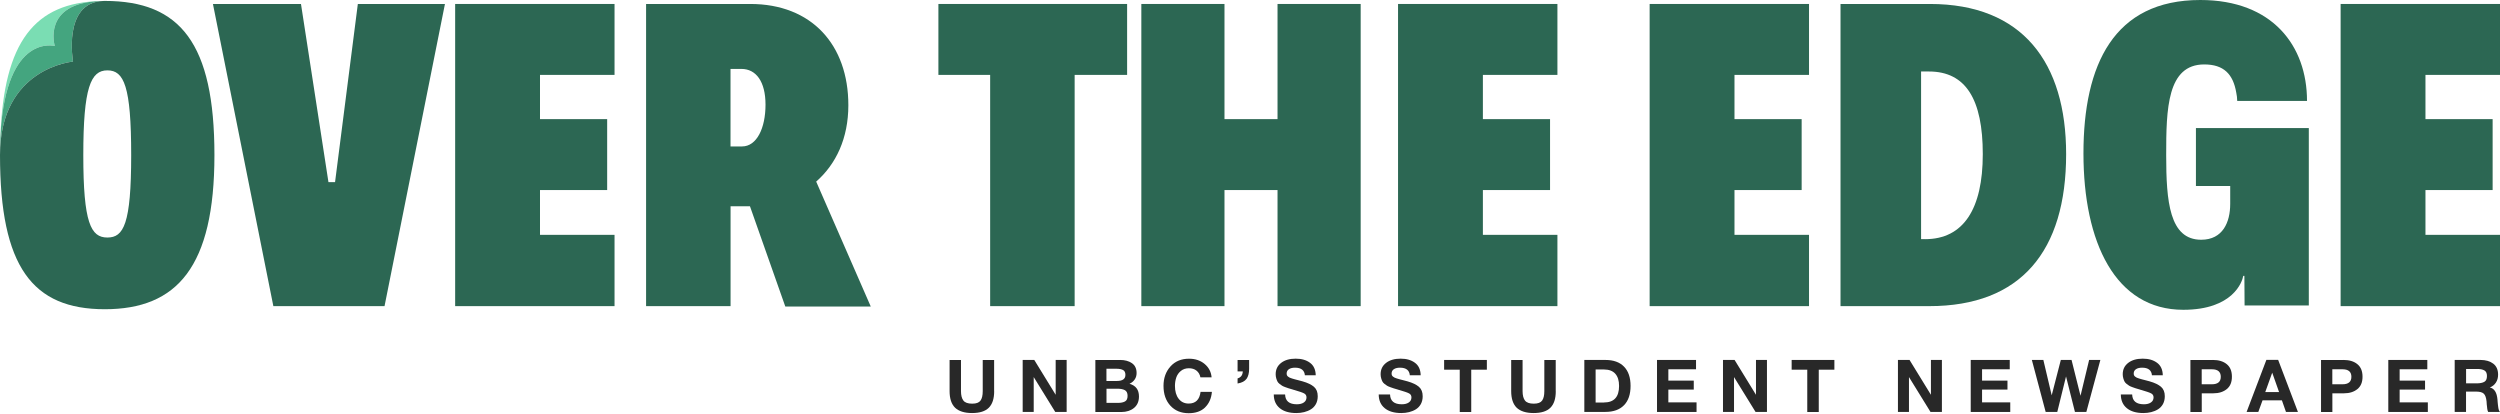
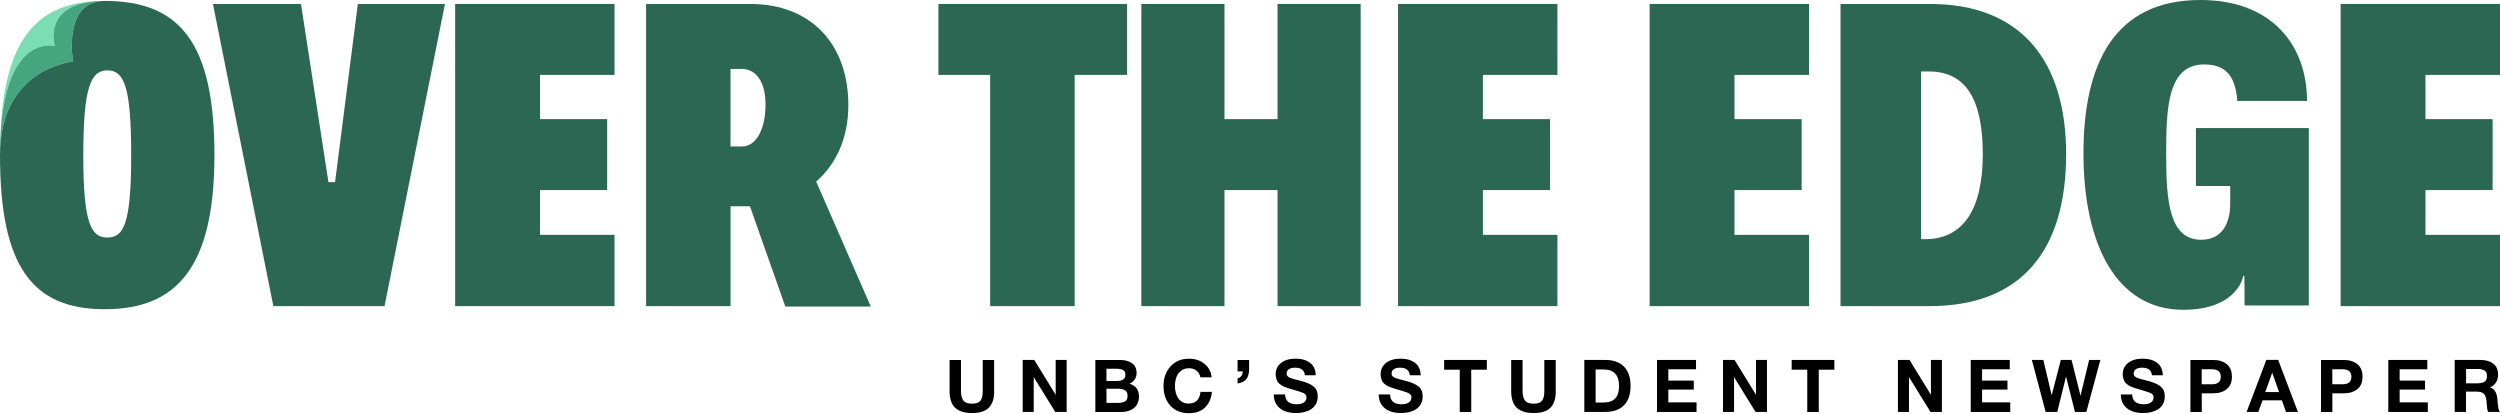
- <svg xmlns="http://www.w3.org/2000/svg" id="Layer_2" data-name="Layer 2" width="485" height="80.16" viewBox="0 0 485 80.16">
+ <svg xmlns="http://www.w3.org/2000/svg" id="Layer_2" data-name="Layer 2" width="485" height="80.16" viewBox="0 0 485 80.16" class="ote-logo">
  <g id="Logos">
    <path d="M10.63,8.93S1.03,6.29.07,26.62C.71,7.99,6.77.53,19.43.2c-11.36.4-8.8,8.73-8.8,8.73Z" fill="#7addb3" />
    <g>
-       <g>
-         <path d="M192.87,75.9c0,1.45-.35,2.51-1.04,3.2-.69.69-1.78,1.03-3.25,1.03s-2.59-.35-3.3-1.04c-.7-.69-1.06-1.76-1.06-3.21v-6.04h2.21v6.04c0,.82.16,1.43.47,1.83s.88.6,1.7.6,1.33-.2,1.62-.6.43-1.01.43-1.83v-6.04h2.21v6.07Z" fill="#282828" />
-         <path d="M198.4,69.83h2.25l4.15,6.76v-6.76h2.13v10.09h-2.21l-4.18-6.77v6.77h-2.14v-10.09Z" fill="#282828" />
-         <path d="M217.28,69.83c.94,0,1.72.21,2.32.63.6.42.9,1.06.9,1.91,0,.47-.12.89-.37,1.25-.25.36-.58.64-1.01.83,1.23.35,1.84,1.17,1.84,2.47,0,.95-.32,1.69-.96,2.22-.64.52-1.46.79-2.45.79h-5.05v-10.09h4.78ZM214.65,73.91h2.01c1.11,0,1.67-.39,1.67-1.18,0-.46-.15-.78-.45-.94s-.71-.25-1.22-.25h-2.01v2.37ZM214.65,78.16h2.23c.58,0,1.03-.09,1.37-.28.34-.19.5-.55.5-1.09s-.18-.91-.53-1.1-.84-.28-1.45-.28h-2.11v2.75Z" fill="#282828" />
-         <path d="M233.79,79.04c-.77.75-1.84,1.12-3.19,1.12-1.46,0-2.64-.48-3.54-1.45-.89-.97-1.34-2.25-1.34-3.85,0-1.51.45-2.77,1.35-3.77.9-1,2.1-1.5,3.61-1.5,1.2,0,2.21.34,3.02,1.02.81.68,1.26,1.55,1.35,2.59h-2.17c-.11-.56-.37-.99-.76-1.3-.39-.31-.89-.46-1.48-.46s-1.13.17-1.55.52c-.42.34-.72.77-.89,1.27-.17.5-.26,1.05-.26,1.64,0,1.04.24,1.87.72,2.49s1.13.93,1.94.93c1.35,0,2.12-.76,2.31-2.27h2.2c-.11,1.27-.56,2.27-1.33,3.02Z" fill="#282828" />
-         <path d="M241.83,73.49c-.34.47-.91.77-1.74.91v-.99c.64-.18.98-.63,1.01-1.36h-1.01v-2.21h2.24v1.73c0,.81-.17,1.46-.5,1.93Z" fill="#282828" />
-         <path d="M253.15,72.83c-.08-1-.72-1.5-1.91-1.5-.51,0-.91.1-1.2.3s-.43.48-.43.84c0,.12.02.23.06.33.04.09.11.18.21.26.1.08.21.15.31.2.1.05.26.11.46.17.2.06.39.12.55.16.17.05.4.11.7.18.3.08.57.15.79.21.99.28,1.73.64,2.22,1.06.49.43.73,1.03.73,1.83,0,.58-.12,1.08-.35,1.51-.24.43-.56.77-.96,1.02-.4.25-.84.43-1.32.55-.48.12-.99.18-1.52.18-1.37,0-2.44-.31-3.21-.94-.77-.63-1.16-1.51-1.17-2.66h2.2c.04,1.27.8,1.9,2.28,1.9.58,0,1.03-.12,1.37-.36.34-.24.5-.57.5-.98,0-.35-.15-.6-.46-.77s-.95-.38-1.93-.67c-.06,0-.1-.02-.13-.03-.03,0-.07-.02-.11-.04-.05-.01-.09-.03-.13-.04-.34-.09-.58-.16-.71-.21s-.34-.12-.63-.22c-.29-.1-.5-.2-.63-.28-.13-.09-.29-.2-.49-.35s-.33-.31-.42-.48-.16-.37-.23-.61c-.07-.24-.11-.5-.11-.79,0-.92.35-1.65,1.06-2.2.71-.55,1.65-.82,2.82-.82s2.06.27,2.78.8c.72.53,1.09,1.34,1.11,2.42h-2.1Z" fill="#282828" />
-         <path d="M273.51,72.83c-.08-1-.72-1.5-1.91-1.5-.51,0-.91.1-1.2.3s-.43.48-.43.84c0,.12.02.23.06.33.04.09.11.18.21.26.1.08.21.15.31.2.1.05.26.11.46.17.2.06.39.12.55.16.17.05.4.11.7.18.3.08.57.15.79.21.99.28,1.73.64,2.22,1.06.49.43.73,1.03.73,1.83,0,.58-.12,1.08-.35,1.51-.24.43-.56.77-.96,1.02s-.84.43-1.32.55c-.48.12-.99.18-1.52.18-1.37,0-2.44-.31-3.21-.94-.77-.63-1.16-1.51-1.17-2.66h2.2c.04,1.27.8,1.9,2.28,1.9.58,0,1.03-.12,1.37-.36.34-.24.5-.57.5-.98,0-.35-.15-.6-.46-.77s-.95-.38-1.93-.67c-.06,0-.1-.02-.13-.03-.03,0-.07-.02-.11-.04-.05-.01-.09-.03-.13-.04-.34-.09-.58-.16-.71-.21s-.34-.12-.63-.22c-.29-.1-.5-.2-.63-.28-.13-.09-.29-.2-.49-.35s-.33-.31-.42-.48-.16-.37-.23-.61c-.07-.24-.11-.5-.11-.79,0-.92.35-1.65,1.06-2.2.71-.55,1.65-.82,2.82-.82s2.06.27,2.78.8c.72.53,1.09,1.34,1.11,2.42h-2.1Z" fill="#282828" />
-         <path d="M288.45,71.72h-3.03v8.21h-2.23v-8.21h-3.03v-1.89h8.29v1.89Z" fill="#282828" />
-         <path d="M301.82,75.9c0,1.45-.35,2.51-1.04,3.2-.69.69-1.78,1.03-3.25,1.03s-2.59-.35-3.3-1.04c-.7-.69-1.06-1.76-1.06-3.21v-6.04h2.21v6.04c0,.82.16,1.43.47,1.83s.88.6,1.7.6,1.33-.2,1.62-.6.43-1.01.43-1.83v-6.04h2.21v6.07Z" fill="#282828" />
-         <path d="M307.36,69.83h4.08c1.57,0,2.78.43,3.62,1.3.85.87,1.27,2.12,1.27,3.74s-.42,2.87-1.27,3.74c-.85.87-2.05,1.3-3.62,1.3h-4.08v-10.09ZM311.17,78.08c1.96,0,2.93-1.07,2.93-3.2,0-1.03-.24-1.82-.73-2.37s-1.22-.83-2.2-.83h-1.62v6.41h1.62Z" fill="#282828" />
-         <path d="M329.03,71.64h-5.37v2.2h4.93v1.74h-4.93v2.48h5.47v1.86h-7.67v-10.09h7.57v1.81Z" fill="#282828" />
-         <path d="M334.26,69.83h2.25l4.15,6.76v-6.76h2.13v10.09h-2.21l-4.18-6.77v6.77h-2.14v-10.09Z" fill="#282828" />
-         <path d="M355.87,71.72h-3.03v8.21h-2.23v-8.21h-3.03v-1.89h8.29v1.89Z" fill="#282828" />
-         <path d="M368.2,69.83h2.25l4.15,6.76v-6.76h2.13v10.09h-2.21l-4.18-6.77v6.77h-2.14v-10.09Z" fill="#282828" />
-         <path d="M389.89,71.64h-5.37v2.2h4.93v1.74h-4.93v2.48h5.47v1.86h-7.67v-10.09h7.57v1.81Z" fill="#282828" />
-         <path d="M396.41,69.83l1.62,6.86,1.77-6.86h2.08l1.74,6.95,1.67-6.95h2.18l-2.72,10.09h-2.21l-1.73-6.89-1.7,6.89h-2.25l-2.68-10.09h2.23Z" fill="#282828" />
-         <path d="M417.48,72.83c-.08-1-.72-1.5-1.91-1.5-.51,0-.91.1-1.2.3s-.43.48-.43.84c0,.12.02.23.06.33.04.09.11.18.21.26.1.08.21.15.31.2.1.05.26.11.46.17.2.06.39.12.55.16.17.05.4.11.7.18.3.08.57.15.79.21.99.28,1.73.64,2.22,1.06.49.43.73,1.03.73,1.83,0,.58-.12,1.08-.35,1.51-.24.43-.56.77-.96,1.02-.4.25-.84.43-1.32.55-.48.12-.99.18-1.52.18-1.37,0-2.44-.31-3.21-.94-.77-.63-1.16-1.51-1.17-2.66h2.2c.04,1.27.8,1.9,2.28,1.9.58,0,1.03-.12,1.37-.36.34-.24.5-.57.5-.98,0-.35-.15-.6-.46-.77s-.95-.38-1.93-.67c-.06,0-.1-.02-.13-.03-.03,0-.07-.02-.11-.04-.05-.01-.09-.03-.13-.04-.34-.09-.58-.16-.71-.21s-.34-.12-.63-.22c-.29-.1-.5-.2-.63-.28-.13-.09-.29-.2-.49-.35s-.33-.31-.42-.48-.16-.37-.23-.61c-.07-.24-.11-.5-.11-.79,0-.92.35-1.65,1.06-2.2.71-.55,1.65-.82,2.82-.82s2.06.27,2.78.8c.72.53,1.09,1.34,1.11,2.42h-2.1Z" fill="#282828" />
-         <path d="M429.29,69.83c1.13,0,2.03.27,2.7.82.67.54,1,1.35,1,2.43s-.33,1.86-.99,2.4c-.66.54-1.53.82-2.59.82h-2.27v3.63h-2.2v-10.09h4.35ZM427.13,74.55h1.97c1.15,0,1.73-.48,1.73-1.45s-.57-1.46-1.72-1.46h-1.98v2.91Z" fill="#282828" />
-         <path d="M445.8,79.92h-2.32l-.79-2.25h-3.76l-.82,2.25h-2.27l3.84-10.11h2.28l3.84,10.11ZM440.81,72.3l-1.35,3.76h2.68l-1.33-3.76Z" fill="#282828" />
-         <path d="M454.63,69.83c1.13,0,2.03.27,2.7.82.67.54,1,1.35,1,2.43s-.33,1.86-.99,2.4c-.66.54-1.53.82-2.59.82h-2.27v3.63h-2.2v-10.09h4.35ZM452.47,74.55h1.97c1.15,0,1.73-.48,1.73-1.45s-.57-1.46-1.72-1.46h-1.98v2.91Z" fill="#282828" />
-         <path d="M470.9,71.64h-5.37v2.2h4.93v1.74h-4.93v2.48h5.47v1.86h-7.67v-10.09h7.57v1.81Z" fill="#282828" />
-         <path d="M481.23,69.83c1,0,1.82.24,2.45.71s.95,1.19.95,2.15c0,.59-.14,1.1-.43,1.54s-.68.75-1.18.94c.87.18,1.37.96,1.49,2.35,0,.05,0,.19.03.44.02.25.04.44.06.59.02.15.04.32.07.53s.07.38.13.52.12.25.2.31h-2.3c-.08-.15-.13-.34-.17-.57-.04-.23-.07-.53-.1-.89-.03-.36-.04-.56-.04-.6-.08-.71-.25-1.2-.53-1.47-.28-.27-.77-.41-1.48-.41h-1.97v3.95h-2.2v-10.09h5.02ZM478.41,74.37h2.1c.61,0,1.09-.1,1.44-.29.35-.19.52-.57.52-1.14,0-.53-.17-.89-.5-1.08-.34-.19-.79-.28-1.35-.28h-2.2v2.79Z" fill="#282828" />
+       <g class="logo-text">
+         <path d="M192.87,75.9c0,1.45-.35,2.51-1.04,3.2-.69.69-1.78,1.03-3.25,1.03s-2.59-.35-3.3-1.04c-.7-.69-1.06-1.76-1.06-3.21v-6.04h2.21v6.04c0,.82.16,1.43.47,1.83s.88.6,1.7.6,1.33-.2,1.62-.6.43-1.01.43-1.83v-6.04h2.21v6.07Z" fill="currentColor" />
+         <path d="M198.4,69.83h2.25l4.15,6.76v-6.76h2.13v10.09h-2.21l-4.18-6.77v6.77h-2.14v-10.09Z" fill="currentColor" />
+         <path d="M217.28,69.83c.94,0,1.72.21,2.32.63.6.42.9,1.06.9,1.91,0,.47-.12.89-.37,1.25-.25.36-.58.64-1.01.83,1.23.35,1.84,1.17,1.84,2.47,0,.95-.32,1.69-.96,2.22-.64.52-1.46.79-2.45.79h-5.05v-10.09h4.78ZM214.65,73.91h2.01c1.11,0,1.67-.39,1.67-1.18,0-.46-.15-.78-.45-.94s-.71-.25-1.22-.25h-2.01v2.37ZM214.65,78.16h2.23c.58,0,1.03-.09,1.37-.28.34-.19.5-.55.5-1.09s-.18-.91-.53-1.1-.84-.28-1.45-.28h-2.11v2.75Z" fill="currentColor" />
+         <path d="M233.79,79.04c-.77.75-1.84,1.12-3.19,1.12-1.46,0-2.64-.48-3.54-1.45-.89-.97-1.34-2.25-1.34-3.85,0-1.51.45-2.77,1.35-3.77.9-1,2.1-1.5,3.61-1.5,1.2,0,2.21.34,3.02,1.02.81.68,1.26,1.55,1.35,2.59h-2.17c-.11-.56-.37-.99-.76-1.3-.39-.31-.89-.46-1.48-.46s-1.13.17-1.55.52c-.42.34-.72.77-.89,1.27-.17.5-.26,1.05-.26,1.64,0,1.04.24,1.87.72,2.49s1.13.93,1.94.93c1.35,0,2.12-.76,2.31-2.27h2.2c-.11,1.27-.56,2.27-1.33,3.02Z" fill="currentColor" />
+         <path d="M241.83,73.49c-.34.47-.91.77-1.74.91v-.99c.64-.18.98-.63,1.01-1.36h-1.01v-2.21h2.24v1.73c0,.81-.17,1.46-.5,1.93Z" fill="currentColor" />
+         <path d="M253.15,72.83c-.08-1-.72-1.5-1.91-1.5-.51,0-.91.1-1.2.3s-.43.48-.43.84c0,.12.02.23.06.33.04.09.11.18.21.26.1.08.21.15.31.2.1.05.26.11.46.17.2.06.39.12.55.16.17.05.4.11.7.18.3.08.57.15.79.21.99.28,1.73.64,2.22,1.06.49.43.73,1.03.73,1.83,0,.58-.12,1.08-.35,1.51-.24.43-.56.77-.96,1.02-.4.25-.84.43-1.32.55-.48.12-.99.18-1.52.18-1.37,0-2.44-.31-3.21-.94-.77-.63-1.16-1.51-1.17-2.66h2.2c.04,1.27.8,1.9,2.28,1.9.58,0,1.03-.12,1.37-.36.34-.24.5-.57.5-.98,0-.35-.15-.6-.46-.77s-.95-.38-1.93-.67c-.06,0-.1-.02-.13-.03-.03,0-.07-.02-.11-.04-.05-.01-.09-.03-.13-.04-.34-.09-.58-.16-.71-.21s-.34-.12-.63-.22c-.29-.1-.5-.2-.63-.28-.13-.09-.29-.2-.49-.35s-.33-.31-.42-.48-.16-.37-.23-.61c-.07-.24-.11-.5-.11-.79,0-.92.35-1.65,1.06-2.2.71-.55,1.65-.82,2.82-.82s2.06.27,2.78.8c.72.53,1.09,1.34,1.11,2.42h-2.1Z" fill="currentColor" />
+         <path d="M273.51,72.83c-.08-1-.72-1.5-1.91-1.5-.51,0-.91.1-1.2.3s-.43.48-.43.84c0,.12.02.23.06.33.04.09.11.18.21.26.1.08.21.15.31.2.1.05.26.11.46.17.2.06.39.12.55.16.17.05.4.11.7.18.3.08.57.15.79.21.99.28,1.73.64,2.22,1.06.49.43.73,1.03.73,1.83,0,.58-.12,1.08-.35,1.51-.24.43-.56.77-.96,1.02s-.84.43-1.32.55c-.48.12-.99.18-1.52.18-1.37,0-2.44-.31-3.21-.94-.77-.63-1.16-1.51-1.17-2.66h2.2c.04,1.27.8,1.9,2.28,1.9.58,0,1.03-.12,1.37-.36.34-.24.5-.57.5-.98,0-.35-.15-.6-.46-.77s-.95-.38-1.93-.67c-.06,0-.1-.02-.13-.03-.03,0-.07-.02-.11-.04-.05-.01-.09-.03-.13-.04-.34-.09-.58-.16-.71-.21s-.34-.12-.63-.22c-.29-.1-.5-.2-.63-.28-.13-.09-.29-.2-.49-.35s-.33-.31-.42-.48-.16-.37-.23-.61c-.07-.24-.11-.5-.11-.79,0-.92.35-1.65,1.06-2.2.71-.55,1.65-.82,2.82-.82s2.06.27,2.78.8c.72.53,1.09,1.34,1.11,2.42h-2.1Z" fill="currentColor" />
+         <path d="M288.45,71.72h-3.03v8.21h-2.23v-8.21h-3.03v-1.89h8.29v1.89Z" fill="currentColor" />
+         <path d="M301.82,75.9c0,1.45-.35,2.51-1.04,3.2-.69.69-1.78,1.03-3.25,1.03s-2.59-.35-3.3-1.04c-.7-.69-1.06-1.76-1.06-3.21v-6.04h2.21v6.04c0,.82.16,1.43.47,1.83s.88.6,1.7.6,1.33-.2,1.62-.6.43-1.01.43-1.83v-6.04h2.21v6.07Z" fill="currentColor" />
+         <path d="M307.36,69.83h4.08c1.57,0,2.78.43,3.62,1.3.85.87,1.27,2.12,1.27,3.74s-.42,2.87-1.27,3.74c-.85.87-2.05,1.3-3.62,1.3h-4.08v-10.09ZM311.17,78.08c1.96,0,2.93-1.07,2.93-3.2,0-1.03-.24-1.82-.73-2.37s-1.22-.83-2.2-.83h-1.62v6.41h1.62Z" fill="currentColor" />
+         <path d="M329.03,71.64h-5.37v2.2h4.93v1.74h-4.93v2.48h5.47v1.86h-7.67v-10.09h7.57v1.81Z" fill="currentColor" />
+         <path d="M334.26,69.83h2.25l4.15,6.76v-6.76h2.13v10.09h-2.21l-4.18-6.77v6.77h-2.14v-10.09Z" fill="currentColor" />
+         <path d="M355.87,71.72h-3.03v8.21h-2.23v-8.21h-3.03v-1.89h8.29v1.89Z" fill="currentColor" />
+         <path d="M368.2,69.83h2.25l4.15,6.76v-6.76h2.13v10.09h-2.21l-4.18-6.77v6.77h-2.14v-10.09Z" fill="currentColor" />
+         <path d="M389.89,71.64h-5.37v2.2h4.93v1.74h-4.93v2.48h5.47v1.86h-7.67v-10.09h7.57v1.81Z" fill="currentColor" />
+         <path d="M396.41,69.83l1.62,6.86,1.77-6.86h2.08l1.74,6.95,1.67-6.95h2.18l-2.72,10.09h-2.21l-1.73-6.89-1.7,6.89h-2.25l-2.68-10.09h2.23Z" fill="currentColor" />
+         <path d="M417.48,72.83c-.08-1-.72-1.5-1.91-1.5-.51,0-.91.1-1.2.3s-.43.48-.43.84c0,.12.02.23.06.33.04.09.11.18.21.26.1.08.21.15.31.2.1.05.26.11.46.17.2.06.39.12.55.16.17.05.4.11.7.18.3.08.57.15.79.21.99.28,1.73.64,2.22,1.06.49.43.73,1.03.73,1.83,0,.58-.12,1.08-.35,1.51-.24.43-.56.77-.96,1.02-.4.25-.84.43-1.32.55-.48.12-.99.18-1.52.18-1.37,0-2.44-.31-3.21-.94-.77-.63-1.16-1.51-1.17-2.66h2.2c.04,1.27.8,1.9,2.28,1.9.58,0,1.03-.12,1.37-.36.34-.24.5-.57.5-.98,0-.35-.15-.6-.46-.77s-.95-.38-1.93-.67c-.06,0-.1-.02-.13-.03-.03,0-.07-.02-.11-.04-.05-.01-.09-.03-.13-.04-.34-.09-.58-.16-.71-.21s-.34-.12-.63-.22c-.29-.1-.5-.2-.63-.28-.13-.09-.29-.2-.49-.35s-.33-.31-.42-.48-.16-.37-.23-.61c-.07-.24-.11-.5-.11-.79,0-.92.35-1.65,1.06-2.2.71-.55,1.65-.82,2.82-.82s2.06.27,2.78.8c.72.53,1.09,1.34,1.11,2.42h-2.1Z" fill="currentColor" />
+         <path d="M429.29,69.83c1.13,0,2.03.27,2.7.82.67.54,1,1.35,1,2.43s-.33,1.86-.99,2.4c-.66.54-1.53.82-2.59.82h-2.27v3.63h-2.2v-10.09h4.35ZM427.13,74.55h1.97c1.15,0,1.73-.48,1.73-1.45s-.57-1.46-1.72-1.46h-1.98v2.91Z" fill="currentColor" />
+         <path d="M445.8,79.92h-2.32l-.79-2.25h-3.76l-.82,2.25h-2.27l3.84-10.11h2.28l3.84,10.11ZM440.81,72.3l-1.35,3.76h2.68l-1.33-3.76Z" fill="currentColor" />
+         <path d="M454.63,69.83c1.13,0,2.03.27,2.7.82.67.54,1,1.35,1,2.43s-.33,1.86-.99,2.4c-.66.54-1.53.82-2.59.82h-2.27v3.63h-2.2v-10.09h4.35ZM452.47,74.55h1.97c1.15,0,1.73-.48,1.73-1.45s-.57-1.46-1.72-1.46h-1.98v2.91Z" fill="currentColor" />
+         <path d="M470.9,71.64h-5.37v2.2h4.93v1.74h-4.93v2.48h5.47v1.86h-7.67v-10.09h7.57v1.81Z" fill="currentColor" />
+         <path d="M481.23,69.83c1,0,1.82.24,2.45.71s.95,1.19.95,2.15c0,.59-.14,1.1-.43,1.54s-.68.75-1.18.94c.87.18,1.37.96,1.49,2.35,0,.05,0,.19.03.44.02.25.04.44.06.59.02.15.04.32.07.53s.07.38.13.52.12.25.2.31h-2.3c-.08-.15-.13-.34-.17-.57-.04-.23-.07-.53-.1-.89-.03-.36-.04-.56-.04-.6-.08-.71-.25-1.2-.53-1.47-.28-.27-.77-.41-1.48-.41h-1.97v3.95h-2.2v-10.09h5.02ZM478.41,74.37h2.1c.61,0,1.09-.1,1.44-.29.35-.19.52-.57.52-1.14,0-.53-.17-.89-.5-1.08-.34-.19-.79-.28-1.35-.28h-2.2v2.79Z" fill="currentColor" />
      </g>
      <g>
-         <g>
+         <g class="logo-main-text">
          <path d="M192.09,14.53h-10.04V.77h36.61v13.76h-10.18v44.86h-16.39V14.53Z" fill="#2c6753" />
          <path d="M221.42.77h16.13v22.34h10.29V.77h16.13v58.62h-16.13v-22.52h-10.29v22.52h-16.13V.77Z" fill="#2c6753" />
          <path d="M271.22.77h30.92v13.76h-14.46v8.58h13.03v13.76h-13.03v8.69h14.46v13.83h-30.92V.77Z" fill="#2c6753" />
        </g>
        <g>
          <path d="M320.03.77h30.92v13.76h-14.46v8.58h13.03v13.76h-13.03v8.69h14.46v13.83h-30.92V.77Z" fill="#2c6753" />
          <path d="M357.06.77h17.34c18,0,26.43,11.39,26.43,29.13,0,18.8-8.76,29.49-26.54,29.49h-17.23V.77ZM373.45,46.4c7.48,0,11.21-5.88,11.21-16.5s-3.29-16.03-10.44-16.03h-1.53v32.52h.77Z" fill="#2c6753" />
          <path d="M454.08.77h30.92v13.76h-14.46v8.58h13.03v13.76h-13.03v8.69h14.46v13.83h-30.92V.77Z" fill="#2c6753" />
          <path d="M447.91,24.85v34.41h-12.46l-.04-5.74h-.22c-.17,1.11-1.97,6.58-11.63,6.58-13.19,0-19.37-13.08-19.37-30.34s5.92-29.76,22.67-29.76c14.02,0,20.7,8.9,20.7,19.58h-13.54c-.03-.83-.06-.89-.18-1.58-.61-3.65-2.46-5.5-6.22-5.5-7.19,0-7.38,8.61-7.38,17.59s.62,16.42,6.79,16.42c4.21,0,5.63-3.42,5.63-6.94v-3.49h-6.65v-11.23h21.87Z" fill="#2c6753" />
        </g>
        <g>
          <path d="M41.31.77h17.08l5.33,34.57h1.28L69.42.77h16.9l-11.72,58.62h-21.57L41.31.77Z" fill="#2c6753" />
          <path d="M88.3.77h30.92v13.76h-14.46v8.58h13.03v13.76h-13.03v8.69h14.46v13.83h-30.92V.77Z" fill="#2c6753" />
          <path d="M152.35,59.47l-6.86-19.46h-3.76v19.38h-16.39V.77h20.22c11.9,0,19.02,7.92,19.02,19.64,0,6.39-2.37,11.42-6.24,14.82l10.59,24.24h-16.57ZM143.95,28.41c2.88,0,4.56-3.58,4.56-8.1s-1.86-6.94-4.67-6.94h-2.12v15.04h2.23Z" fill="#2c6753" />
          <g>
            <path d="M14.17,11.95S0,13.12,0,30.09v-1.01c.01-.38.02-.75.02-1.11.01-.19.01-.38.02-.58.01-.27.02-.52.03-.77s.03-.5.04-.75C1.27,6.36,10.63,8.93,10.63,8.93c0,0-2.56-8.33,8.8-8.73.19-.01.38-.01.58-.01-7.89.28-5.84,11.76-5.84,11.76Z" fill="#44a57f" />
            <path d="M20.33.18c-.11,0-.22,0-.32.01-7.89.28-5.84,11.76-5.84,11.76,0,0-14.17,1.17-14.17,18.14,0,21.65,6.29,29.9,20.33,29.9s21.27-8.25,21.27-29.9S34.99.18,20.33.18ZM20.83,46.08c-3.22,0-4.67-2.86-4.67-15.99s1.45-16.44,4.67-16.44,4.62,3.04,4.62,16.44-1.47,15.99-4.62,15.99Z" fill="#2c6753" />
          </g>
        </g>
      </g>
    </g>
  </g>
</svg>
